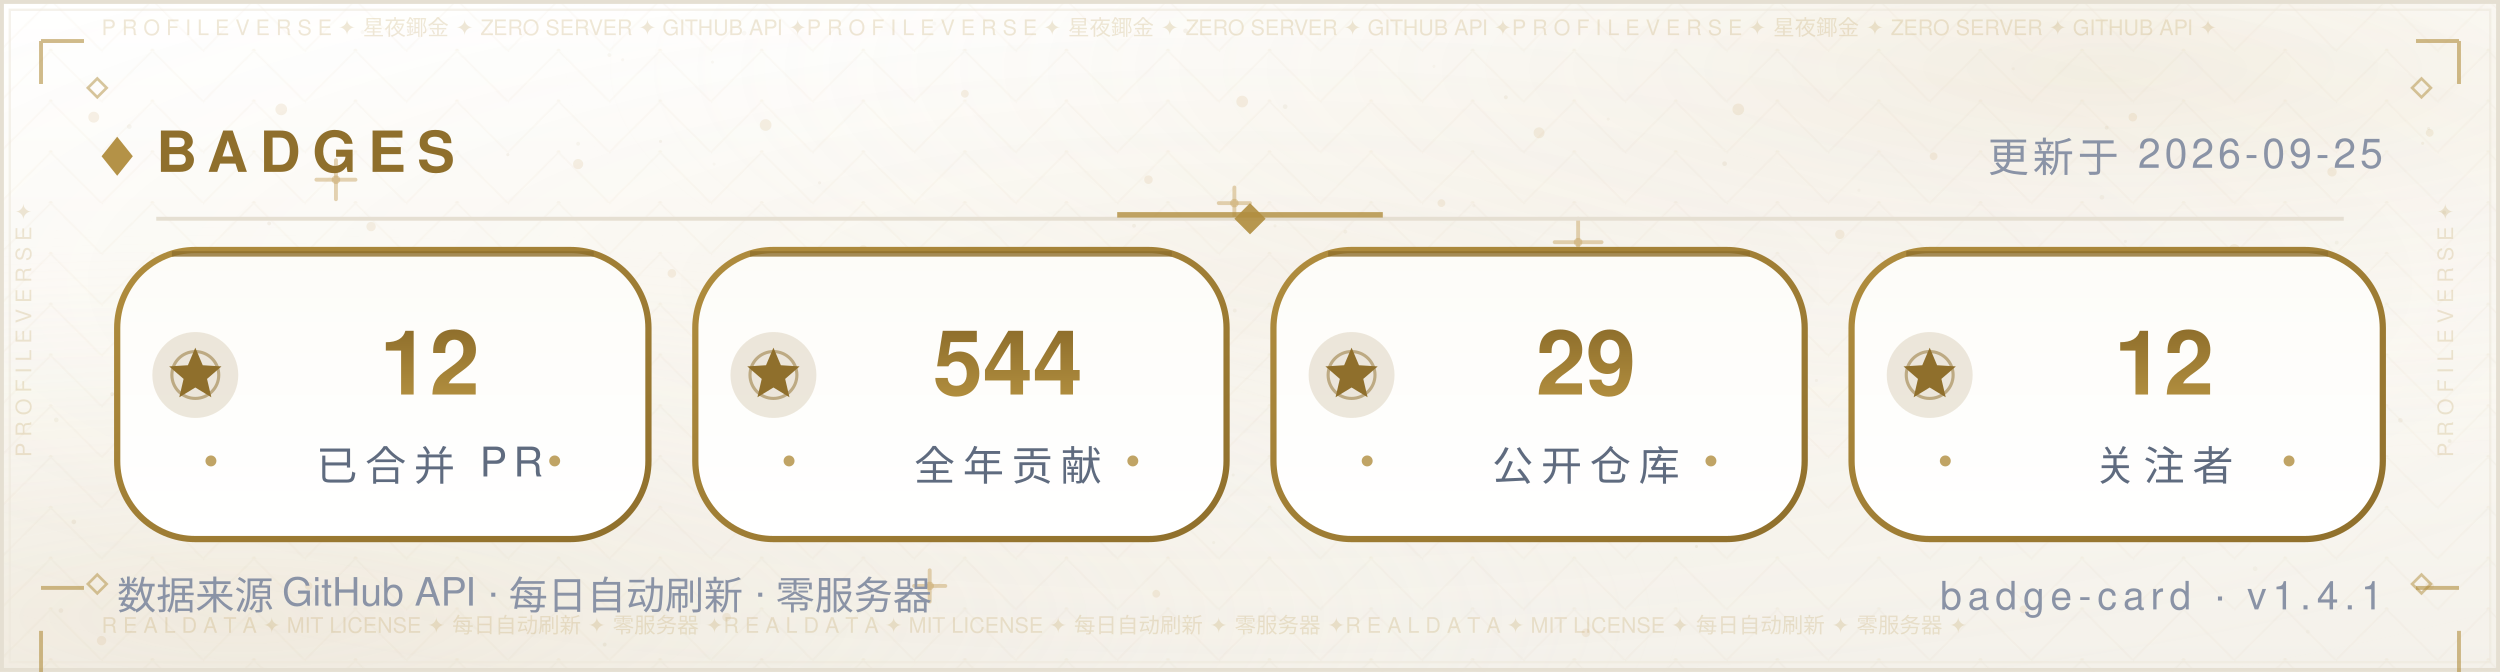
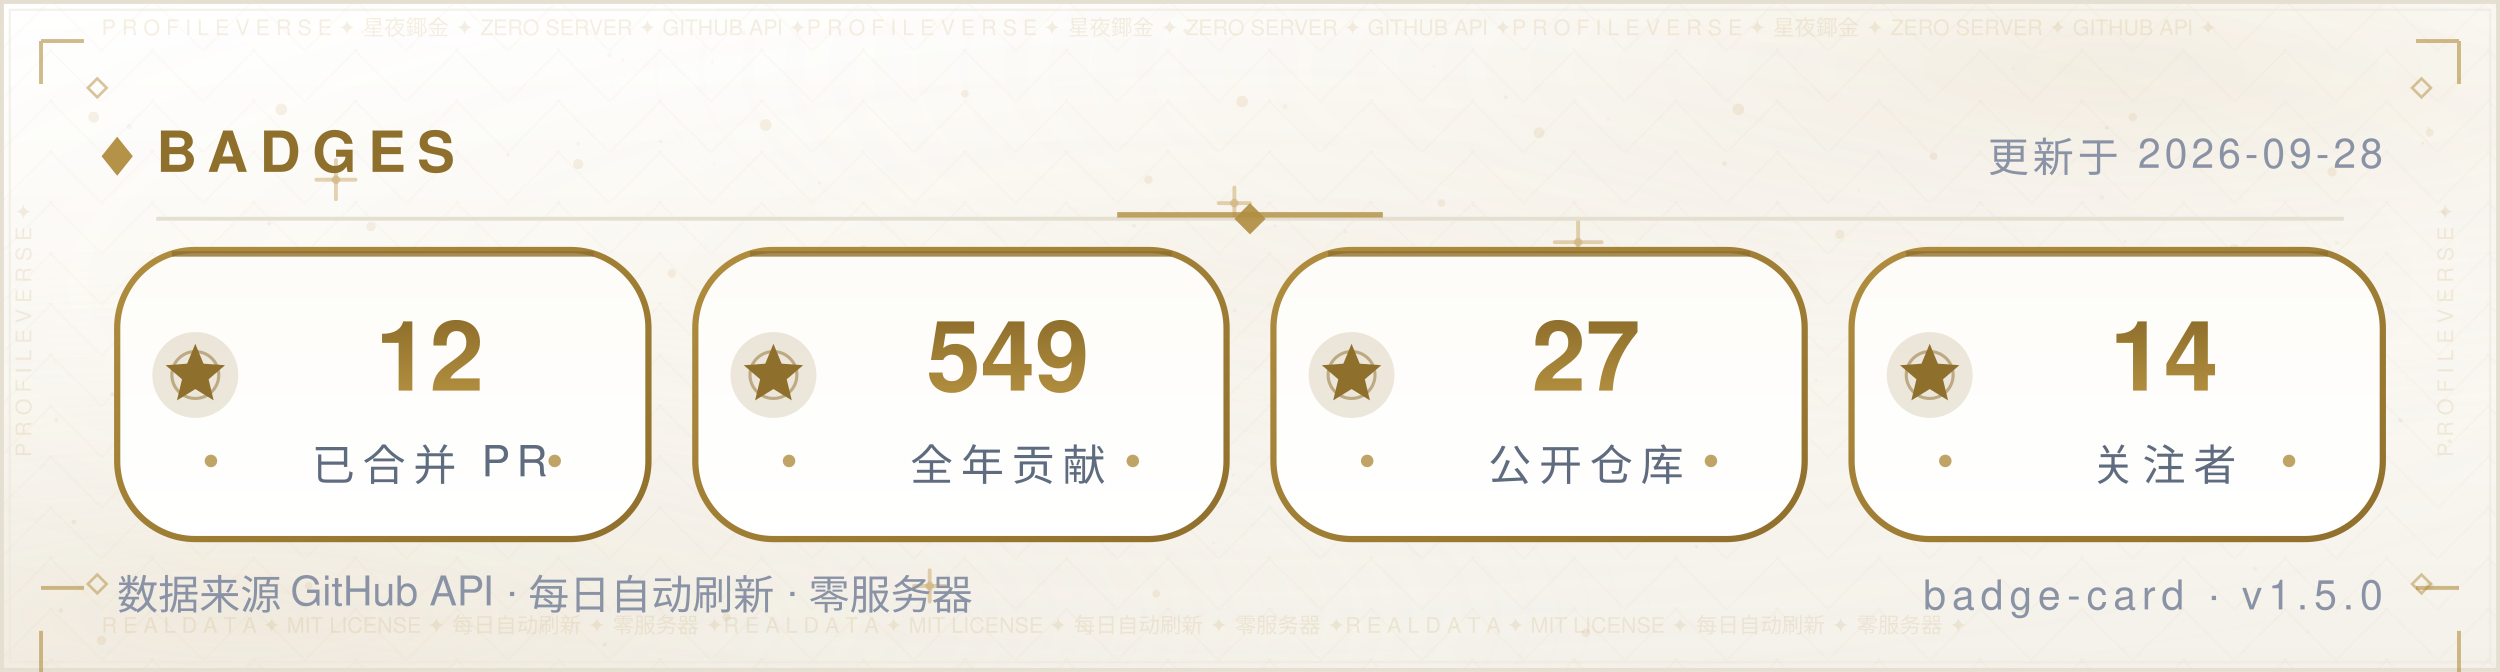
<svg xmlns="http://www.w3.org/2000/svg" width="640" height="172" viewBox="0 0 640 172" role="img" aria-label="Badges — Morningstar202604">
  <defs>
    <linearGradient id="bg" x1="0" y1="0" x2="0" y2="1">
      <stop offset="0" stop-color="#FFFFFF" />
      <stop offset="0.5" stop-color="#FBF9F4" />
      <stop offset="1" stop-color="#F4F1EA" />
    </linearGradient>
    <radialGradient id="nebG" cx="0.84" cy="0.10" r="0.62">
      <stop offset="0" stop-color="#B08D3E" stop-opacity="0.14" />
      <stop offset="1" stop-color="#FFFFFF" stop-opacity="0" />
    </radialGradient>
    <radialGradient id="nebB" cx="0.10" cy="0.92" r="0.60">
      <stop offset="0" stop-color="#DCCBA8" stop-opacity="0.2" />
      <stop offset="1" stop-color="#FFFFFF" stop-opacity="0" />
    </radialGradient>
    <radialGradient id="glow" cx="0.5" cy="0.42" r="0.72">
      <stop offset="0" stop-color="#B08D3E" stop-opacity="0.06" />
      <stop offset="1" stop-color="#FFFFFF" stop-opacity="0" />
    </radialGradient>
    <pattern id="fil1" width="26.0" height="13.0" patternUnits="userSpaceOnUse">
      <path d="M13.0 0 L26.0 13.0 L13.0 26.0 L0 13.0 Z" fill="none" stroke="#B08D3E" stroke-width="0.5" opacity="0.035" />
      <circle cx="13.0" cy="13.0" r="0.55" fill="#B08D3E" opacity="0.056" />
      <circle cx="0" cy="0" r="0.35" fill="#B08D3E" opacity="0.035" />
    </pattern>
  </defs>
  <rect width="640" height="172" fill="url(#bg)" />
  <rect width="640" height="172" fill="url(#nebG)" />
  <rect width="640" height="172" fill="url(#nebB)" />
  <rect width="640" height="172" fill="url(#glow)" />
  <rect width="640" height="172" fill="url(#fil1)" />
  <circle cx="24" cy="30" r="1.4" fill="#C9A86A" opacity="0.16" />
  <circle cx="47" cy="74" r="1.1" fill="#C9A86A" opacity="0.16" />
  <circle cx="72" cy="28" r="1.5" fill="#C9A86A" opacity="0.16" />
  <circle cx="95" cy="58" r="1.2" fill="#C9A86A" opacity="0.16" />
  <circle cx="121" cy="88" r="1" fill="#C9A86A" opacity="0.16" />
  <circle cx="148" cy="42" r="1.3" fill="#C9A86A" opacity="0.16" />
  <circle cx="172" cy="70" r="1.1" fill="#C9A86A" opacity="0.16" />
  <circle cx="196" cy="32" r="1.5" fill="#C9A86A" opacity="0.16" />
  <circle cx="221" cy="64" r="1.2" fill="#C9A86A" opacity="0.16" />
  <circle cx="247" cy="24" r="1" fill="#C9A86A" opacity="0.16" />
  <circle cx="269" cy="82" r="1.4" fill="#C9A86A" opacity="0.16" />
  <circle cx="294" cy="46" r="1.1" fill="#C9A86A" opacity="0.16" />
  <circle cx="318" cy="26" r="1.5" fill="#C9A86A" opacity="0.16" />
  <circle cx="343" cy="76" r="1.2" fill="#C9A86A" opacity="0.16" />
  <circle cx="369" cy="52" r="1" fill="#C9A86A" opacity="0.16" />
  <circle cx="394" cy="34" r="1.4" fill="#C9A86A" opacity="0.16" />
  <circle cx="419" cy="72" r="1.1" fill="#C9A86A" opacity="0.16" />
  <circle cx="445" cy="28" r="1.5" fill="#C9A86A" opacity="0.16" />
  <circle cx="471" cy="60" r="1.2" fill="#C9A86A" opacity="0.16" />
  <circle cx="495" cy="40" r="1" fill="#C9A86A" opacity="0.16" />
  <circle cx="522" cy="78" r="1.4" fill="#C9A86A" opacity="0.16" />
  <circle cx="546" cy="30" r="1.1" fill="#C9A86A" opacity="0.16" />
  <circle cx="572" cy="64" r="1.5" fill="#C9A86A" opacity="0.16" />
  <circle cx="597" cy="44" r="1.2" fill="#C9A86A" opacity="0.16" />
  <circle cx="622" cy="34" r="1" fill="#C9A86A" opacity="0.16" />
  <circle cx="34" cy="116" r="1" fill="#C9A86A" opacity="0.16" />
  <circle cx="88" cy="108" r="1.3" fill="#C9A86A" opacity="0.16" />
  <circle cx="141" cy="122" r="1.1" fill="#C9A86A" opacity="0.16" />
  <circle cx="197" cy="106" r="1.4" fill="#C9A86A" opacity="0.16" />
  <circle cx="252" cy="118" r="1" fill="#C9A86A" opacity="0.16" />
  <circle cx="307" cy="108" r="1.3" fill="#C9A86A" opacity="0.16" />
  <circle cx="364" cy="124" r="1.1" fill="#C9A86A" opacity="0.16" />
  <circle cx="421" cy="104" r="1.4" fill="#C9A86A" opacity="0.16" />
  <circle cx="478" cy="120" r="1" fill="#C9A86A" opacity="0.16" />
  <circle cx="536" cy="110" r="1.3" fill="#C9A86A" opacity="0.16" />
  <circle cx="596" cy="122" r="1.1" fill="#C9A86A" opacity="0.16" />
  <circle cx="26" cy="164" r="1.2" fill="#C9A86A" opacity="0.16" />
  <circle cx="79" cy="150" r="1" fill="#C9A86A" opacity="0.16" />
  <circle cx="186" cy="158" r="1.1" fill="#C9A86A" opacity="0.16" />
  <circle cx="296" cy="152" r="1" fill="#C9A86A" opacity="0.16" />
  <circle cx="406" cy="162" r="1.1" fill="#C9A86A" opacity="0.16" />
  <circle cx="518" cy="156" r="1" fill="#C9A86A" opacity="0.16" />
  <circle cx="622" cy="150" r="1.1" fill="#C9A86A" opacity="0.16" />
  <path d="M81.0 46.0 H91.0 M86.0 41.0 V51.0" stroke="#C9A86A" stroke-width="1" stroke-linecap="round" opacity="0.5" />
  <circle cx="86.0" cy="46.0" r="1.1" fill="#C9A86A" opacity="0.5" />
  <path d="M234.0 150.0 H242.0 M238.0 146.0 V154.0" stroke="#C9A86A" stroke-width="1" stroke-linecap="round" opacity="0.5" />
  <circle cx="238.0" cy="150.0" r="1.1" fill="#C9A86A" opacity="0.5" />
  <path d="M398.0 62.0 H410.0 M404.0 56.0 V68.0" stroke="#C9A86A" stroke-width="1" stroke-linecap="round" opacity="0.5" />
  <circle cx="404.0" cy="62.0" r="1.1" fill="#C9A86A" opacity="0.5" />
  <path d="M312.0 52.0 H320.0 M316.0 48.0 V56.0" stroke="#C9A86A" stroke-width="1" stroke-linecap="round" opacity="0.5" />
  <circle cx="316.0" cy="52.0" r="1.1" fill="#C9A86A" opacity="0.5" />
  <circle cx="15.6" cy="156.3" r="0.6" fill="#8F6F2C" opacity="0.067" />
  <circle cx="97.2" cy="97.0" r="0.6" fill="#8F6F2C" opacity="0.076" />
  <circle cx="538.1" cy="50.5" r="0.6" fill="#8F6F2C" opacity="0.057" />
  <circle cx="344.4" cy="59.3" r="0.5" fill="#8F6F2C" opacity="0.057" />
  <circle cx="159.4" cy="15.3" r="0.4" fill="#8F6F2C" opacity="0.048" />
  <circle cx="28.7" cy="100.9" r="0.5" fill="#8F6F2C" opacity="0.080" />
  <circle cx="209.8" cy="46.8" r="0.4" fill="#8F6F2C" opacity="0.060" />
  <circle cx="316.1" cy="79.5" r="0.5" fill="#8F6F2C" opacity="0.057" />
  <circle cx="590.8" cy="161.7" r="0.5" fill="#8F6F2C" opacity="0.037" />
  <circle cx="539.3" cy="32.7" r="0.5" fill="#8F6F2C" opacity="0.068" />
  <circle cx="385.5" cy="24.9" r="0.5" fill="#8F6F2C" opacity="0.076" />
  <circle cx="292.3" cy="88.6" r="0.5" fill="#8F6F2C" opacity="0.060" />
  <circle cx="536.7" cy="123.6" r="0.5" fill="#8F6F2C" opacity="0.046" />
  <circle cx="377.3" cy="52.7" r="0.4" fill="#8F6F2C" opacity="0.041" />
  <circle cx="92.8" cy="8.2" r="0.5" fill="#8F6F2C" opacity="0.044" />
  <circle cx="354.5" cy="103.9" r="0.5" fill="#8F6F2C" opacity="0.080" />
  <circle cx="310.7" cy="138.9" r="0.4" fill="#8F6F2C" opacity="0.054" />
  <circle cx="601.3" cy="126.0" r="0.5" fill="#8F6F2C" opacity="0.054" />
  <circle cx="18.9" cy="133.6" r="0.6" fill="#8F6F2C" opacity="0.085" />
  <circle cx="312.4" cy="126.5" r="0.6" fill="#8F6F2C" opacity="0.069" />
  <circle cx="239.2" cy="6.0" r="0.5" fill="#8F6F2C" opacity="0.036" />
  <circle cx="436.2" cy="102.9" r="0.6" fill="#8F6F2C" opacity="0.071" />
  <circle cx="329.0" cy="27.3" r="0.6" fill="#8F6F2C" opacity="0.063" />
  <circle cx="625.7" cy="54.4" r="0.5" fill="#8F6F2C" opacity="0.075" />
  <circle cx="428.8" cy="86.2" r="0.4" fill="#8F6F2C" opacity="0.065" />
  <circle cx="169.1" cy="36.2" r="0.4" fill="#8F6F2C" opacity="0.073" />
  <circle cx="586.8" cy="90.4" r="0.4" fill="#8F6F2C" opacity="0.060" />
  <circle cx="598.2" cy="62.1" r="0.5" fill="#8F6F2C" opacity="0.054" />
  <circle cx="289.9" cy="75.4" r="0.5" fill="#8F6F2C" opacity="0.053" />
  <circle cx="315.7" cy="121.6" r="0.4" fill="#8F6F2C" opacity="0.054" />
  <circle cx="154.8" cy="165.0" r="0.5" fill="#8F6F2C" opacity="0.080" />
  <circle cx="411.7" cy="30.5" r="0.4" fill="#8F6F2C" opacity="0.043" />
  <circle cx="465.0" cy="97.4" r="0.4" fill="#8F6F2C" opacity="0.048" />
  <circle cx="533.5" cy="75.1" r="0.5" fill="#8F6F2C" opacity="0.050" />
  <circle cx="621.7" cy="32.9" r="0.4" fill="#8F6F2C" opacity="0.064" />
  <circle cx="14.4" cy="107.5" r="0.6" fill="#8F6F2C" opacity="0.064" />
  <circle cx="68.9" cy="57.2" r="0.5" fill="#8F6F2C" opacity="0.076" />
  <circle cx="182.4" cy="15.9" r="0.4" fill="#8F6F2C" opacity="0.047" />
  <circle cx="125.6" cy="81.9" r="0.5" fill="#8F6F2C" opacity="0.081" />
  <circle cx="367.1" cy="17.0" r="0.4" fill="#8F6F2C" opacity="0.039" />
  <circle cx="441.5" cy="41.9" r="0.6" fill="#8F6F2C" opacity="0.085" />
  <circle cx="69.5" cy="85.0" r="0.5" fill="#8F6F2C" opacity="0.078" />
  <circle cx="627.1" cy="112.9" r="0.5" fill="#8F6F2C" opacity="0.081" />
  <circle cx="620.2" cy="36.7" r="0.4" fill="#8F6F2C" opacity="0.078" />
  <circle cx="508.9" cy="151.4" r="0.4" fill="#8F6F2C" opacity="0.055" />
  <circle cx="403.3" cy="120.8" r="0.4" fill="#8F6F2C" opacity="0.061" />
  <circle cx="381.0" cy="118.9" r="0.5" fill="#8F6F2C" opacity="0.078" />
  <circle cx="33.1" cy="32.4" r="0.6" fill="#8F6F2C" opacity="0.059" />
  <circle cx="249.8" cy="56.1" r="0.4" fill="#8F6F2C" opacity="0.066" />
  <circle cx="434.3" cy="139.9" r="0.4" fill="#8F6F2C" opacity="0.082" />
  <circle cx="437.2" cy="123.0" r="0.4" fill="#8F6F2C" opacity="0.040" />
  <circle cx="577.3" cy="145.6" r="0.6" fill="#8F6F2C" opacity="0.044" />
  <circle cx="366.6" cy="92.9" r="0.5" fill="#8F6F2C" opacity="0.044" />
  <circle cx="444.8" cy="113.9" r="0.4" fill="#8F6F2C" opacity="0.060" />
  <circle cx="316.6" cy="56.4" r="0.4" fill="#8F6F2C" opacity="0.076" />
  <circle cx="148.0" cy="36.8" r="0.5" fill="#8F6F2C" opacity="0.053" />
  <circle cx="326.4" cy="57.8" r="0.4" fill="#8F6F2C" opacity="0.054" />
  <circle cx="515.4" cy="17.6" r="0.4" fill="#8F6F2C" opacity="0.047" />
  <circle cx="182.8" cy="42.0" r="0.4" fill="#8F6F2C" opacity="0.039" />
  <circle cx="475.9" cy="48.7" r="0.4" fill="#8F6F2C" opacity="0.037" />
  <circle cx="441.8" cy="73.9" r="0.5" fill="#8F6F2C" opacity="0.057" />
  <circle cx="386.7" cy="63.7" r="0.6" fill="#8F6F2C" opacity="0.059" />
  <circle cx="303.5" cy="7.9" r="0.6" fill="#8F6F2C" opacity="0.074" />
  <circle cx="544.1" cy="61.8" r="0.4" fill="#8F6F2C" opacity="0.054" />
  <circle cx="156.0" cy="14.1" r="0.5" fill="#8F6F2C" opacity="0.051" />
  <circle cx="614.5" cy="107.6" r="0.6" fill="#8F6F2C" opacity="0.068" />
  <circle cx="397.8" cy="120.2" r="0.4" fill="#8F6F2C" opacity="0.042" />
  <circle cx="190.5" cy="8.5" r="0.6" fill="#8F6F2C" opacity="0.043" />
  <circle cx="483.0" cy="117.3" r="0.4" fill="#8F6F2C" opacity="0.085" />
  <circle cx="187.7" cy="103.4" r="0.5" fill="#8F6F2C" opacity="0.067" />
  <circle cx="290.3" cy="57.8" r="0.5" fill="#8F6F2C" opacity="0.068" />
  <circle cx="130.0" cy="39.6" r="0.4" fill="#8F6F2C" opacity="0.074" />
  <rect x="0.5" y="0.5" width="639" height="171" fill="none" stroke="#E5DFD2" stroke-width="1" />
  <rect x="2.5" y="2.5" width="635" height="167" fill="none" stroke="#EDE7DA" stroke-width="0.6" opacity="0.55" />
-   <text x="26" y="9" font-family="'Segoe UI',Helvetica,Arial,'PingFang SC','Microsoft YaHei',sans-serif" font-size="5.5" fill="#B08D3E" opacity="0.2" textLength="588">P R O F I L E   V E R S E   ✦   星夜鎁金   ✦   ZERO SERVER   ✦   GITHUB API   ✦P R O F I L E   V E R S E   ✦   星夜鎁金   ✦   ZERO SERVER   ✦   GITHUB API   ✦P R O F I L E   V E R S E   ✦   星夜鎁金   ✦   ZERO SERVER   ✦   GITHUB API   ✦</text>
-   <text x="26" y="162" font-family="'Segoe UI',Helvetica,Arial,'PingFang SC','Microsoft YaHei',sans-serif" font-size="5.5" fill="#B08D3E" opacity="0.2" textLength="588">R E A L   D A T A   ✦   MIT LICENSE   ✦   每日自动刷新   ✦   零服务器   ✦R E A L   D A T A   ✦   MIT LICENSE   ✦   每日自动刷新   ✦   零服务器   ✦R E A L   D A T A   ✦   MIT LICENSE   ✦   每日自动刷新   ✦   零服务器   ✦</text>
-   <text x="8" y="117" font-family="'Segoe UI',Helvetica,Arial,'PingFang SC','Microsoft YaHei',sans-serif" font-size="5.5" fill="#B08D3E" opacity="0.2" transform="rotate(-90 8 117)">P R O F I L E   V E R S E   ✦   </text>
-   <text x="628" y="117" font-family="'Segoe UI',Helvetica,Arial,'PingFang SC','Microsoft YaHei',sans-serif" font-size="5.5" fill="#B08D3E" opacity="0.2" transform="rotate(-90 628 117)">P R O F I L E   V E R S E   ✦   </text>
+   <text x="26" y="9" font-family="'Segoe UI',Helvetica,Arial,'PingFang SC','Microsoft YaHei',sans-serif" font-size="5.5" fill="#B08D3E" opacity="0.14" textLength="588">P R O F I L E   V E R S E   ✦   星夜鎁金   ✦   ZERO SERVER   ✦   GITHUB API   ✦P R O F I L E   V E R S E   ✦   星夜鎁金   ✦   ZERO SERVER   ✦   GITHUB API   ✦P R O F I L E   V E R S E   ✦   星夜鎁金   ✦   ZERO SERVER   ✦   GITHUB API   ✦</text>
+   <text x="26" y="162" font-family="'Segoe UI',Helvetica,Arial,'PingFang SC','Microsoft YaHei',sans-serif" font-size="5.5" fill="#B08D3E" opacity="0.14" textLength="588">R E A L   D A T A   ✦   MIT LICENSE   ✦   每日自动刷新   ✦   零服务器   ✦R E A L   D A T A   ✦   MIT LICENSE   ✦   每日自动刷新   ✦   零服务器   ✦R E A L   D A T A   ✦   MIT LICENSE   ✦   每日自动刷新   ✦   零服务器   ✦</text>
+   <text x="8" y="117" font-family="'Segoe UI',Helvetica,Arial,'PingFang SC','Microsoft YaHei',sans-serif" font-size="5.5" fill="#B08D3E" opacity="0.14" transform="rotate(-90 8 117)">P R O F I L E   V E R S E   ✦   </text>
+   <text x="628" y="117" font-family="'Segoe UI',Helvetica,Arial,'PingFang SC','Microsoft YaHei',sans-serif" font-size="5.5" fill="#B08D3E" opacity="0.14" transform="rotate(-90 628 117)">P R O F I L E   V E R S E   ✦   </text>
  <path d="M10.5 10.5 h11 M10.5 10.5 v11" fill="none" stroke="#B08D3E" stroke-width="1" opacity="0.6" />
  <path d="M618.5 10.5 h11 M629.5 10.5 v11" fill="none" stroke="#B08D3E" stroke-width="1" opacity="0.6" />
  <path d="M10.5 150.5 h11 M10.5 161.5 v11" fill="none" stroke="#B08D3E" stroke-width="1" opacity="0.6" />
  <path d="M618.5 150.5 h11 M629.5 161.5 v11" fill="none" stroke="#B08D3E" stroke-width="1" opacity="0.6" />
  <path d="M22.5 22.5 l2.4 -2.4 l2.4 2.4 l-2.4 2.4 z" fill="none" stroke="#B08D3E" stroke-width="0.7" opacity="0.5" />
  <path d="M617.5 22.5 l2.4 -2.4 l2.4 2.4 l-2.4 2.4 z" fill="none" stroke="#B08D3E" stroke-width="0.7" opacity="0.5" />
  <path d="M22.5 149.5 l2.4 -2.4 l2.4 2.4 l-2.4 2.4 z" fill="none" stroke="#B08D3E" stroke-width="0.7" opacity="0.5" />
  <path d="M617.5 149.5 l2.4 -2.4 l2.4 2.4 l-2.4 2.4 z" fill="none" stroke="#B08D3E" stroke-width="0.7" opacity="0.5" />
  <path d="M26 40 l4 -5 l4 5 l-4 5 z" fill="#B08D3E" opacity="0.95" />
  <text x="40" y="44" font-family="'Segoe UI',Helvetica,Arial,'PingFang SC','Microsoft YaHei',sans-serif" font-size="14.5" font-weight="700" letter-spacing="3" fill="#8F6F2C">BADGES</text>
-   <text x="610" y="44" text-anchor="end" font-family="'Segoe UI',Helvetica,Arial,'PingFang SC','Microsoft YaHei',sans-serif" font-size="10.5" letter-spacing="1" fill="#8A93A6">更新于 2026-09-25</text>
+   <text x="610" y="44" text-anchor="end" font-family="'Segoe UI',Helvetica,Arial,'PingFang SC','Microsoft YaHei',sans-serif" font-size="10.5" letter-spacing="1" fill="#8A93A6">更新于 2026-09-28</text>
  <line x1="40" y1="56" x2="600" y2="56" stroke="#E5DFD2" stroke-width="1" />
  <line x1="286" y1="55" x2="354" y2="55" stroke="#B08D3E" stroke-width="1.4" opacity="0.8" />
  <path d="M320 52 l4 4 l-4 4 l-4 -4 z" fill="#B08D3E" opacity="0.9" />
  <defs>
    <linearGradient id="pb" x1="0" y1="0" x2="0" y2="1">
      <stop offset="0" stop-color="#FDFCF8" />
      <stop offset="1" stop-color="#FFFFFF" />
    </linearGradient>
    <linearGradient id="gtb" x1="0" y1="0" x2="0" y2="1">
      <stop offset="0" stop-color="#8F6F2C" />
      <stop offset="1" stop-color="#B08D3E" />
    </linearGradient>
  </defs>
  <defs>
    <linearGradient id="ge30" x1="0" y1="0" x2="1" y2="1">
      <stop offset="0" stop-color="#B08D3E" />
      <stop offset="1" stop-color="#8F6F2C" />
    </linearGradient>
  </defs>
  <rect x="30" y="64" width="136" height="74" rx="20" fill="url(#pb)" stroke="url(#ge30)" stroke-width="1.6" />
  <line x1="44" y1="65" x2="152" y2="65" stroke="#8F6F2C" stroke-width="1.4" opacity="0.8" />
  <circle cx="50" cy="96" r="11" fill="#8F6F2C" opacity="0.16" />
  <circle cx="50" cy="96" r="6" fill="none" stroke="#8F6F2C" stroke-opacity="0.5" stroke-width="0.8" />
-   <polygon points="50.0,89.0 51.9,93.5 56.7,93.8 53.0,97.0 54.1,101.7 50.0,99.2 45.9,101.7 47.0,97.0 43.3,93.8 48.1,93.5" fill="#8F6F2C" />
-   <text x="110" y="101" text-anchor="middle" font-family="'Segoe UI',Helvetica,Arial,'PingFang SC','Microsoft YaHei',sans-serif" font-size="23" font-weight="600" fill="url(#gtb)">12</text>
-   <text x="110" y="123" text-anchor="middle" font-family="'Segoe UI',Helvetica,Arial,'PingFang SC','Microsoft YaHei',sans-serif" font-size="10.5" letter-spacing="2" fill="#5F6B7F">已合并 PR</text>
-   <circle cx="54" cy="118" r="1.4" fill="#B08D3E" opacity="0.8" />
-   <circle cx="142" cy="118" r="1.4" fill="#B08D3E" opacity="0.8" />
+   <polygon points="50.0,88.0 52.1,93.1 57.6,93.5 53.4,97.1 54.7,102.5 50.0,99.6 45.3,102.5 46.6,97.1 42.4,93.5 47.9,93.1" fill="#8F6F2C" />
+   <text x="110" y="100" text-anchor="middle" font-family="'Segoe UI',Helvetica,Arial,'PingFang SC','Microsoft YaHei',sans-serif" font-size="25" font-weight="700" fill="url(#gtb)">12</text>
+   <text x="110" y="123" text-anchor="middle" font-family="'Segoe UI',Helvetica,Arial,'PingFang SC','Microsoft YaHei',sans-serif" font-size="11" letter-spacing="2" fill="#5F6B7F">已合并 PR</text>
+   <circle cx="54" cy="118" r="1.6" fill="#B08D3E" opacity="0.8" />
+   <circle cx="142" cy="118" r="1.6" fill="#B08D3E" opacity="0.8" />
  <defs>
    <linearGradient id="ge178" x1="0" y1="0" x2="1" y2="1">
      <stop offset="0" stop-color="#B08D3E" />
      <stop offset="1" stop-color="#8F6F2C" />
    </linearGradient>
  </defs>
  <rect x="178" y="64" width="136" height="74" rx="20" fill="url(#pb)" stroke="url(#ge178)" stroke-width="1.6" />
  <line x1="192" y1="65" x2="300" y2="65" stroke="#8F6F2C" stroke-width="1.4" opacity="0.8" />
  <circle cx="198" cy="96" r="11" fill="#8F6F2C" opacity="0.16" />
  <circle cx="198" cy="96" r="6" fill="none" stroke="#8F6F2C" stroke-opacity="0.5" stroke-width="0.8" />
-   <polygon points="198.0,89.0 199.9,93.5 204.7,93.8 201.0,97.0 202.1,101.7 198.0,99.2 193.9,101.7 195.0,97.0 191.3,93.8 196.1,93.5" fill="#8F6F2C" />
-   <text x="258" y="101" text-anchor="middle" font-family="'Segoe UI',Helvetica,Arial,'PingFang SC','Microsoft YaHei',sans-serif" font-size="23" font-weight="600" fill="url(#gtb)">544</text>
-   <text x="258" y="123" text-anchor="middle" font-family="'Segoe UI',Helvetica,Arial,'PingFang SC','Microsoft YaHei',sans-serif" font-size="10.5" letter-spacing="2" fill="#5F6B7F">全年贡献</text>
-   <circle cx="202" cy="118" r="1.4" fill="#B08D3E" opacity="0.8" />
-   <circle cx="290" cy="118" r="1.4" fill="#B08D3E" opacity="0.8" />
+   <polygon points="198.0,88.0 200.1,93.1 205.6,93.5 201.4,97.1 202.7,102.5 198.0,99.6 193.3,102.5 194.6,97.1 190.4,93.5 195.9,93.1" fill="#8F6F2C" />
+   <text x="258" y="100" text-anchor="middle" font-family="'Segoe UI',Helvetica,Arial,'PingFang SC','Microsoft YaHei',sans-serif" font-size="25" font-weight="700" fill="url(#gtb)">549</text>
+   <text x="258" y="123" text-anchor="middle" font-family="'Segoe UI',Helvetica,Arial,'PingFang SC','Microsoft YaHei',sans-serif" font-size="11" letter-spacing="2" fill="#5F6B7F">全年贡献</text>
+   <circle cx="202" cy="118" r="1.6" fill="#B08D3E" opacity="0.8" />
+   <circle cx="290" cy="118" r="1.6" fill="#B08D3E" opacity="0.8" />
  <defs>
    <linearGradient id="ge326" x1="0" y1="0" x2="1" y2="1">
      <stop offset="0" stop-color="#B08D3E" />
      <stop offset="1" stop-color="#8F6F2C" />
    </linearGradient>
  </defs>
  <rect x="326" y="64" width="136" height="74" rx="20" fill="url(#pb)" stroke="url(#ge326)" stroke-width="1.6" />
  <line x1="340" y1="65" x2="448" y2="65" stroke="#8F6F2C" stroke-width="1.4" opacity="0.8" />
  <circle cx="346" cy="96" r="11" fill="#8F6F2C" opacity="0.16" />
  <circle cx="346" cy="96" r="6" fill="none" stroke="#8F6F2C" stroke-opacity="0.5" stroke-width="0.8" />
-   <polygon points="346.0,89.0 347.9,93.5 352.7,93.8 349.0,97.0 350.1,101.7 346.0,99.2 341.9,101.7 343.0,97.0 339.3,93.8 344.1,93.5" fill="#8F6F2C" />
-   <text x="406" y="101" text-anchor="middle" font-family="'Segoe UI',Helvetica,Arial,'PingFang SC','Microsoft YaHei',sans-serif" font-size="23" font-weight="600" fill="url(#gtb)">29</text>
-   <text x="406" y="123" text-anchor="middle" font-family="'Segoe UI',Helvetica,Arial,'PingFang SC','Microsoft YaHei',sans-serif" font-size="10.5" letter-spacing="2" fill="#5F6B7F">公开仓库</text>
-   <circle cx="350" cy="118" r="1.4" fill="#B08D3E" opacity="0.8" />
-   <circle cx="438" cy="118" r="1.4" fill="#B08D3E" opacity="0.8" />
+   <polygon points="346.0,88.0 348.1,93.1 353.6,93.5 349.4,97.1 350.7,102.5 346.0,99.6 341.3,102.5 342.6,97.1 338.4,93.5 343.9,93.1" fill="#8F6F2C" />
+   <text x="406" y="100" text-anchor="middle" font-family="'Segoe UI',Helvetica,Arial,'PingFang SC','Microsoft YaHei',sans-serif" font-size="25" font-weight="700" fill="url(#gtb)">27</text>
+   <text x="406" y="123" text-anchor="middle" font-family="'Segoe UI',Helvetica,Arial,'PingFang SC','Microsoft YaHei',sans-serif" font-size="11" letter-spacing="2" fill="#5F6B7F">公开仓库</text>
+   <circle cx="350" cy="118" r="1.6" fill="#B08D3E" opacity="0.8" />
+   <circle cx="438" cy="118" r="1.6" fill="#B08D3E" opacity="0.8" />
  <defs>
    <linearGradient id="ge474" x1="0" y1="0" x2="1" y2="1">
      <stop offset="0" stop-color="#B08D3E" />
      <stop offset="1" stop-color="#8F6F2C" />
    </linearGradient>
  </defs>
  <rect x="474" y="64" width="136" height="74" rx="20" fill="url(#pb)" stroke="url(#ge474)" stroke-width="1.6" />
  <line x1="488" y1="65" x2="596" y2="65" stroke="#8F6F2C" stroke-width="1.4" opacity="0.8" />
  <circle cx="494" cy="96" r="11" fill="#8F6F2C" opacity="0.16" />
  <circle cx="494" cy="96" r="6" fill="none" stroke="#8F6F2C" stroke-opacity="0.5" stroke-width="0.8" />
-   <polygon points="494.0,89.0 495.9,93.5 500.7,93.8 497.0,97.0 498.1,101.7 494.0,99.2 489.9,101.7 491.0,97.0 487.3,93.8 492.1,93.5" fill="#8F6F2C" />
-   <text x="554" y="101" text-anchor="middle" font-family="'Segoe UI',Helvetica,Arial,'PingFang SC','Microsoft YaHei',sans-serif" font-size="23" font-weight="600" fill="url(#gtb)">12</text>
-   <text x="554" y="123" text-anchor="middle" font-family="'Segoe UI',Helvetica,Arial,'PingFang SC','Microsoft YaHei',sans-serif" font-size="10.5" letter-spacing="2" fill="#5F6B7F">关注者</text>
-   <circle cx="498" cy="118" r="1.4" fill="#B08D3E" opacity="0.8" />
-   <circle cx="586" cy="118" r="1.4" fill="#B08D3E" opacity="0.8" />
-   <text x="30" y="156" font-family="'Segoe UI',Helvetica,Arial,'PingFang SC','Microsoft YaHei',sans-serif" font-size="10" fill="#8A93A6">数据来源 GitHub API · 每日自动刷新 · 零服务器</text>
-   <text x="610" y="156" text-anchor="end" font-family="'Segoe UI',Helvetica,Arial,'PingFang SC','Microsoft YaHei',sans-serif" font-size="10" letter-spacing="1.5" fill="#8A93A6">badge-card · v1.4.1</text>
+   <polygon points="494.0,88.0 496.1,93.1 501.6,93.5 497.4,97.1 498.7,102.5 494.0,99.6 489.3,102.5 490.6,97.1 486.4,93.5 491.9,93.1" fill="#8F6F2C" />
+   <text x="554" y="100" text-anchor="middle" font-family="'Segoe UI',Helvetica,Arial,'PingFang SC','Microsoft YaHei',sans-serif" font-size="25" font-weight="700" fill="url(#gtb)">14</text>
+   <text x="554" y="123" text-anchor="middle" font-family="'Segoe UI',Helvetica,Arial,'PingFang SC','Microsoft YaHei',sans-serif" font-size="11" letter-spacing="2" fill="#5F6B7F">关注者</text>
+   <circle cx="498" cy="118" r="1.6" fill="#B08D3E" opacity="0.8" />
+   <circle cx="586" cy="118" r="1.6" fill="#B08D3E" opacity="0.8" />
+   <text x="30" y="156" font-family="'Segoe UI',Helvetica,Arial,'PingFang SC','Microsoft YaHei',sans-serif" font-size="10.5" fill="#8A93A6">数据来源 GitHub API · 每日自动刷新 · 零服务器</text>
+   <text x="610" y="156" text-anchor="end" font-family="'Segoe UI',Helvetica,Arial,'PingFang SC','Microsoft YaHei',sans-serif" font-size="10.5" letter-spacing="1.5" fill="#8A93A6">badge-card · v1.5.0</text>
</svg>
